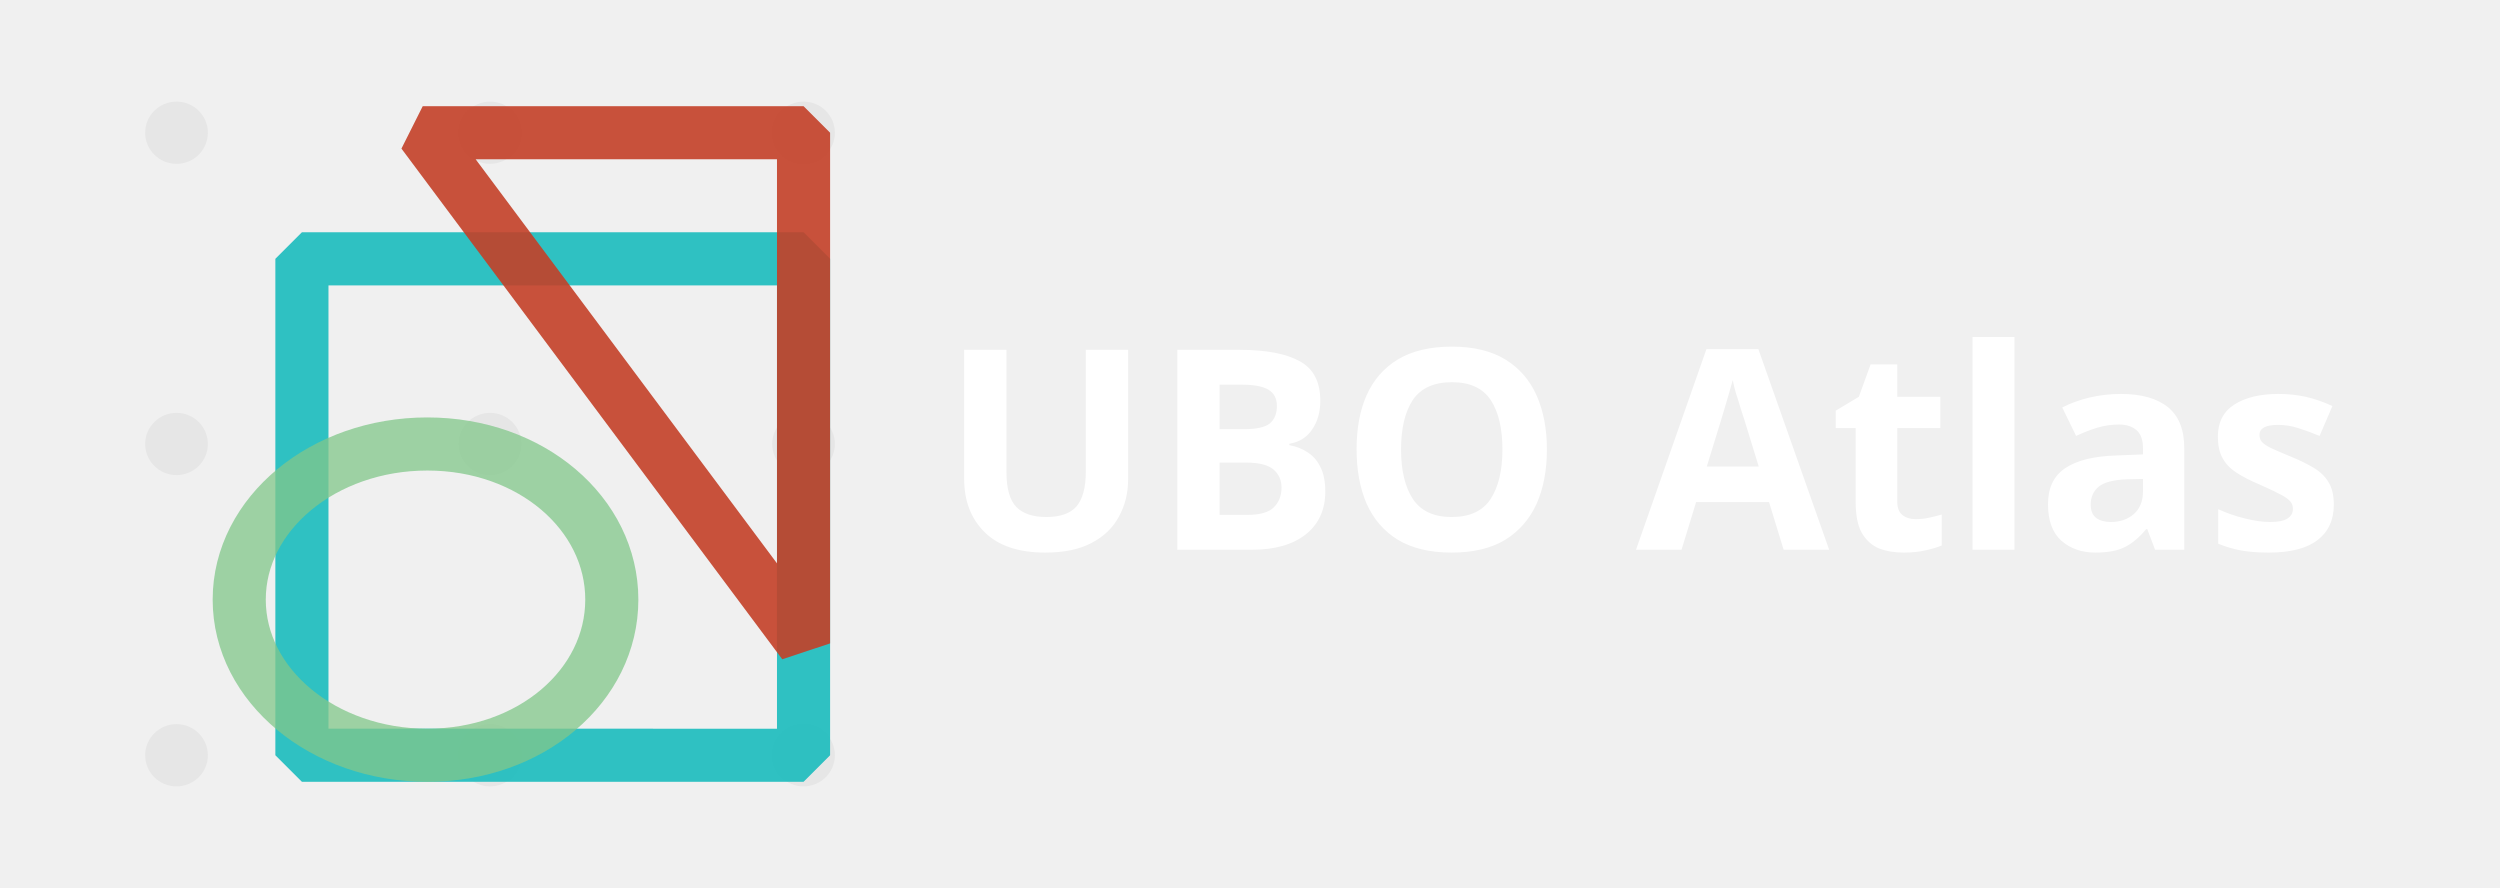
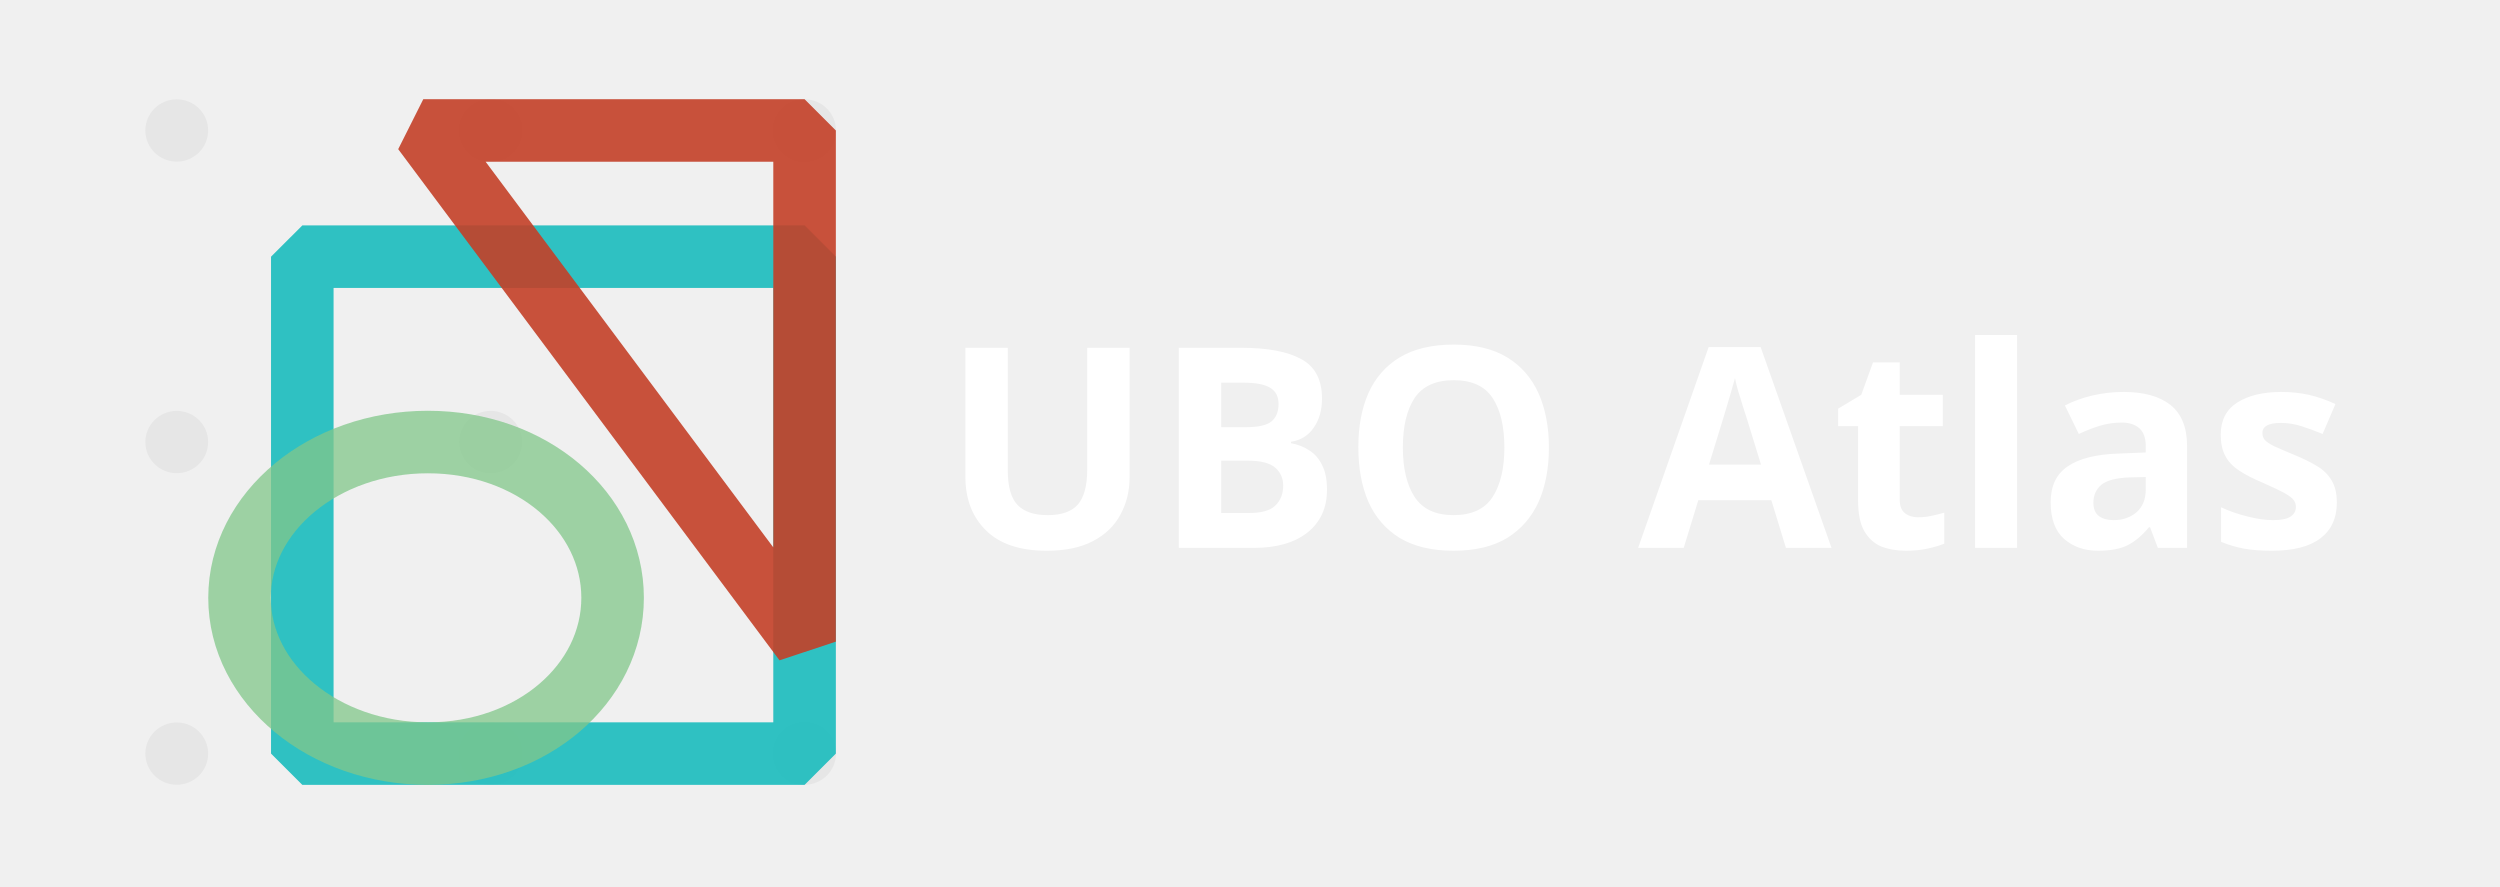
- <svg xmlns="http://www.w3.org/2000/svg" viewBox="0 0 172.223 61.173" height="61.173" width="172.223" xml:space="preserve" id="svg2" version="1.1">
+ <svg xmlns="http://www.w3.org/2000/svg" viewBox="0 0 172 61" height="61" width="172" xml:space="preserve" id="svg2" version="1.1">
  <defs id="defs6">
    <clipPath id="clipPath18" clipPathUnits="userSpaceOnUse">
      <path id="path16" d="M 0,200 H 680 V 0 H 0 Z" />
    </clipPath>
    <clipPath id="clipPath62" clipPathUnits="userSpaceOnUse">
      <path id="path60" d="M 21.701,188.993 H 198.745 V 92.993 H 21.701 Z" />
    </clipPath>
    <clipPath id="clipPath78" clipPathUnits="userSpaceOnUse">
      <path id="path76" d="M 104.336,189 H 199 V 94.16 h -94.664 z" />
    </clipPath>
    <clipPath id="clipPath94" clipPathUnits="userSpaceOnUse">
      <path id="path92" d="m 21.701,147.998 h 96 V 51.998 h -96 z" />
    </clipPath>
  </defs>
-   <g transform="matrix(1.568322,0,0,-1.568322,2.675197,54.57156)" id="g10" style="stroke-width:0.85">
-     <text y="-10.648" x="39.597" id="text108" style="font-variant:normal;font-weight:bold;font-stretch:normal;font-size:12.303px;font-family:Montserrat;-inkscape-font-specification:Montserrat-Bold;writing-mode:lr-tb;fill:#3d4a4c;fill-opacity:1;fill-rule:nonzero;stroke:none;stroke-width:0.145" transform="scale(1,-1)">
-       <tspan style="fill:#ffffff;fill-opacity:1;stroke-width:0.145" id="tspan940" y="-10.648" x="39.597">UBO Atlas</tspan>
+   <g transform="matrix(1.568319,0,0,-1.567829,2.675211,54.39022)" id="g10">
+     <text y="-10.648" x="39.597" id="text108" style="font-variant:normal;font-weight:bold;font-stretch:normal;font-size:12.303px;font-family:Montserrat;-inkscape-font-specification:Montserrat-Bold;writing-mode:lr-tb;fill:#3d4a4c;fill-opacity:1;fill-rule:nonzero;stroke:none;stroke-width:0.171" transform="scale(1,-1)">
+       <tspan style="fill:#ffffff;fill-opacity:1;stroke-width:0.171" id="tspan940" y="-10.648" x="39.597">UBO Atlas</tspan>
    </text>
-     <path id="path22-3" style="display:inline;fill:#e6e6e6;fill-opacity:1;fill-rule:nonzero;stroke:none;stroke-width:0.146" d="m 7.425,28.966 c 0,-0.755 -0.617,-1.367 -1.377,-1.367 -0.761,0 -1.377,0.612 -1.377,1.367 0,0.755 0.617,1.367 1.377,1.367 0.761,0 1.377,-0.612 1.377,-1.367" />
-     <path id="path26-6" style="display:inline;fill:#e6e6e6;fill-opacity:1;fill-rule:nonzero;stroke:none;stroke-width:0.146" d="m 7.425,15.294 c 0,-0.755 -0.617,-1.367 -1.377,-1.367 -0.761,0 -1.377,0.612 -1.377,1.367 0,0.755 0.617,1.367 1.377,1.367 0.761,0 1.377,-0.612 1.377,-1.367" />
-     <path id="path30-7" style="display:inline;fill:#e6e6e6;fill-opacity:1;fill-rule:nonzero;stroke:none;stroke-width:0.146" d="m 7.425,1.621 c 0,-0.755 -0.617,-1.367 -1.377,-1.367 -0.761,0 -1.377,0.612 -1.377,1.367 0,0.755 0.617,1.367 1.377,1.367 0.761,0 1.377,-0.612 1.377,-1.367" />
-     <path id="path34-5" style="display:inline;fill:#e6e6e6;fill-opacity:1;fill-rule:nonzero;stroke:none;stroke-width:0.146" d="m 21.196,28.966 c 0,-0.755 -0.617,-1.367 -1.377,-1.367 -0.761,0 -1.377,0.612 -1.377,1.367 0,0.755 0.617,1.367 1.377,1.367 0.761,0 1.377,-0.612 1.377,-1.367" />
-     <path id="path38-3" style="display:inline;fill:#e6e6e6;fill-opacity:1;fill-rule:nonzero;stroke:none;stroke-width:0.146" d="m 21.196,15.294 c 0,-0.755 -0.617,-1.367 -1.377,-1.367 -0.761,0 -1.377,0.612 -1.377,1.367 0,0.755 0.617,1.367 1.377,1.367 0.761,0 1.377,-0.612 1.377,-1.367" />
-     <path id="path42-5" style="display:inline;fill:#e6e6e6;fill-opacity:1;fill-rule:nonzero;stroke:none;stroke-width:0.146" d="m 21.196,1.621 c 0,-0.755 -0.617,-1.367 -1.377,-1.367 -0.761,0 -1.377,0.612 -1.377,1.367 0,0.755 0.617,1.367 1.377,1.367 0.761,0 1.377,-0.612 1.377,-1.367" />
-     <path id="path46-6" style="display:inline;fill:#e6e6e6;fill-opacity:1;fill-rule:nonzero;stroke:none;stroke-width:0.146" d="m 34.967,28.966 c 0,-0.755 -0.617,-1.367 -1.377,-1.367 -0.761,0 -1.377,0.612 -1.377,1.367 0,0.755 0.617,1.367 1.377,1.367 0.761,0 1.377,-0.612 1.377,-1.367" />
-     <path id="path50-2" style="display:inline;fill:#e6e6e6;fill-opacity:1;fill-rule:nonzero;stroke:none;stroke-width:0.146" d="m 34.967,15.294 c 0,-0.755 -0.617,-1.367 -1.377,-1.367 -0.761,0 -1.377,0.612 -1.377,1.367 0,0.755 0.617,1.367 1.377,1.367 0.761,0 1.377,-0.612 1.377,-1.367" />
-     <path id="path54-9" style="display:inline;fill:#e6e6e6;fill-opacity:1;fill-rule:nonzero;stroke:none;stroke-width:0.146" d="m 34.967,1.621 c 0,-0.755 -0.617,-1.367 -1.377,-1.367 -0.761,0 -1.377,0.612 -1.377,1.367 0,0.755 0.617,1.367 1.377,1.367 0.761,0 1.377,-0.612 1.377,-1.367" />
-     <path id="path64-1" style="display:inline;opacity:0.9;fill:none;stroke:#19bbbd;stroke-width:2.333;stroke-linecap:butt;stroke-linejoin:bevel;stroke-miterlimit:10;stroke-dasharray:none;stroke-opacity:1" d="M 11.556,23.427 H 33.59 V 16.734 L 33.59,1.621 11.556,1.622 Z" />
-     <path id="path96-2" style="display:inline;opacity:0.9;fill:none;stroke:#c33f27;stroke-width:2.333;stroke-linecap:butt;stroke-linejoin:bevel;stroke-miterlimit:10;stroke-dasharray:none;stroke-opacity:1" d="M 16.863,28.966 H 33.59 V 6.535 Z" />
-     <path id="path128" style="display:inline;opacity:0.75;fill:none;stroke:#81c78a;stroke-width:2.333;stroke-linecap:butt;stroke-linejoin:bevel;stroke-miterlimit:10;stroke-dasharray:none;stroke-opacity:1" d="m 8.802,8.458 c 0,3.775 3.699,6.836 8.263,6.836 4.563,0 8.103,-3.061 8.103,-6.836 0,-3.776 -3.539,-6.836 -8.103,-6.836 -4.563,0 -8.263,3.061 -8.263,6.836 z" />
+     <path id="path22-3" style="display:inline;fill:#e6e6e6;fill-opacity:1;fill-rule:nonzero;stroke:none;stroke-width:0.172" d="m 7.425,28.966 c 0,-0.755 -0.617,-1.367 -1.377,-1.367 -0.761,0 -1.377,0.612 -1.377,1.367 0,0.755 0.617,1.367 1.377,1.367 0.761,0 1.377,-0.612 1.377,-1.367" />
+     <path id="path26-6" style="display:inline;fill:#e6e6e6;fill-opacity:1;fill-rule:nonzero;stroke:none;stroke-width:0.172" d="m 7.425,15.294 c 0,-0.755 -0.617,-1.367 -1.377,-1.367 -0.761,0 -1.377,0.612 -1.377,1.367 0,0.755 0.617,1.367 1.377,1.367 0.761,0 1.377,-0.612 1.377,-1.367" />
+     <path id="path30-7" style="display:inline;fill:#e6e6e6;fill-opacity:1;fill-rule:nonzero;stroke:none;stroke-width:0.172" d="m 7.425,1.621 c 0,-0.755 -0.617,-1.367 -1.377,-1.367 -0.761,0 -1.377,0.612 -1.377,1.367 0,0.755 0.617,1.367 1.377,1.367 0.761,0 1.377,-0.612 1.377,-1.367" />
+     <path id="path34-5" style="display:inline;fill:#e6e6e6;fill-opacity:1;fill-rule:nonzero;stroke:none;stroke-width:0.172" d="m 21.196,28.966 c 0,-0.755 -0.617,-1.367 -1.377,-1.367 -0.761,0 -1.377,0.612 -1.377,1.367 0,0.755 0.617,1.367 1.377,1.367 0.761,0 1.377,-0.612 1.377,-1.367" />
+     <path id="path38-3" style="display:inline;fill:#e6e6e6;fill-opacity:1;fill-rule:nonzero;stroke:none;stroke-width:0.172" d="m 21.196,15.294 c 0,-0.755 -0.617,-1.367 -1.377,-1.367 -0.761,0 -1.377,0.612 -1.377,1.367 0,0.755 0.617,1.367 1.377,1.367 0.761,0 1.377,-0.612 1.377,-1.367" />
+     <path id="path42-5" style="display:inline;fill:#e6e6e6;fill-opacity:1;fill-rule:nonzero;stroke:none;stroke-width:0.172" d="m 21.196,1.621 c 0,-0.755 -0.617,-1.367 -1.377,-1.367 -0.761,0 -1.377,0.612 -1.377,1.367 0,0.755 0.617,1.367 1.377,1.367 0.761,0 1.377,-0.612 1.377,-1.367" />
+     <path id="path46-6" style="display:inline;fill:#e6e6e6;fill-opacity:1;fill-rule:nonzero;stroke:none;stroke-width:0.172" d="m 34.967,28.966 c 0,-0.755 -0.617,-1.367 -1.377,-1.367 -0.761,0 -1.377,0.612 -1.377,1.367 0,0.755 0.617,1.367 1.377,1.367 0.761,0 1.377,-0.612 1.377,-1.367" />
+     <path id="path50-2" style="display:inline;fill:#e6e6e6;fill-opacity:1;fill-rule:nonzero;stroke:none;stroke-width:0.172" d="m 34.967,15.294 c 0,-0.755 -0.617,-1.367 -1.377,-1.367 -0.761,0 -1.377,0.612 -1.377,1.367 0,0.755 0.617,1.367 1.377,1.367 0.761,0 1.377,-0.612 1.377,-1.367" />
+     <path id="path54-9" style="display:inline;fill:#e6e6e6;fill-opacity:1;fill-rule:nonzero;stroke:none;stroke-width:0.172" d="m 34.967,1.621 c 0,-0.755 -0.617,-1.367 -1.377,-1.367 -0.761,0 -1.377,0.612 -1.377,1.367 0,0.755 0.617,1.367 1.377,1.367 0.761,0 1.377,-0.612 1.377,-1.367" />
+     <path id="path64-1" style="display:inline;opacity:0.9;fill:none;stroke:#19bbbd;stroke-width:2.744;stroke-linecap:butt;stroke-linejoin:bevel;stroke-miterlimit:10;stroke-dasharray:none;stroke-opacity:1" d="M 11.556,23.427 H 33.59 V 16.734 L 33.59,1.621 11.556,1.622 Z" />
+     <path id="path96-2" style="display:inline;opacity:0.9;fill:none;stroke:#c33f27;stroke-width:2.744;stroke-linecap:butt;stroke-linejoin:bevel;stroke-miterlimit:10;stroke-dasharray:none;stroke-opacity:1" d="M 16.863,28.966 H 33.59 V 6.535 Z" />
+     <path id="path128" style="display:inline;opacity:0.75;fill:none;stroke:#81c78a;stroke-width:2.744;stroke-linecap:butt;stroke-linejoin:bevel;stroke-miterlimit:10;stroke-dasharray:none;stroke-opacity:1" d="m 8.802,8.458 c 0,3.775 3.699,6.836 8.263,6.836 4.563,0 8.103,-3.061 8.103,-6.836 0,-3.776 -3.539,-6.836 -8.103,-6.836 -4.563,0 -8.263,3.061 -8.263,6.836 z" />
  </g>
</svg>
